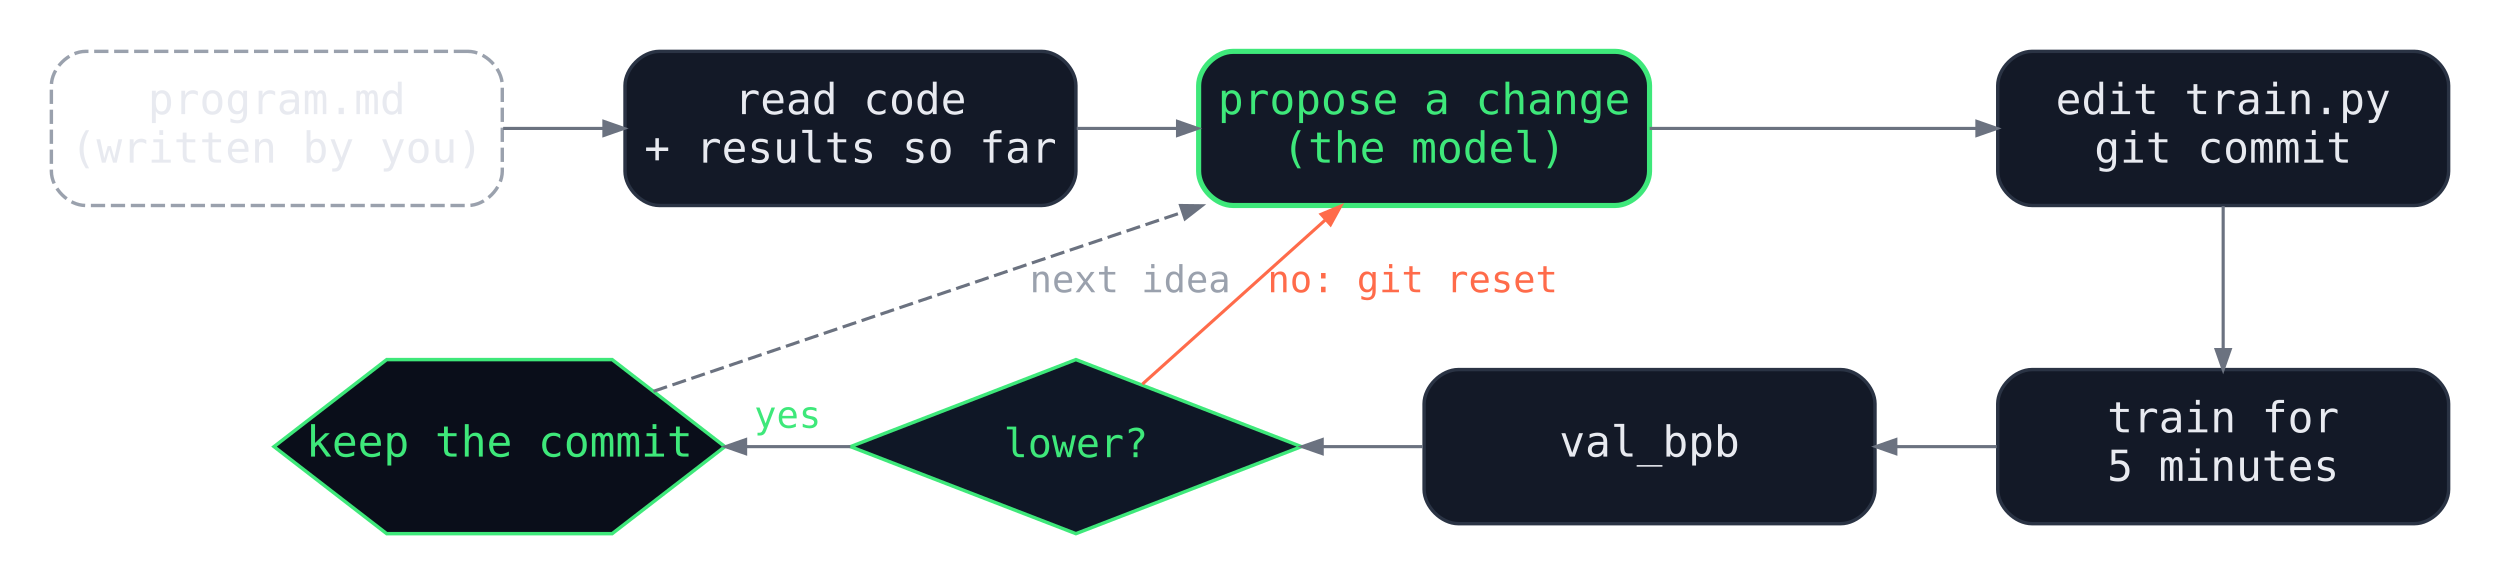
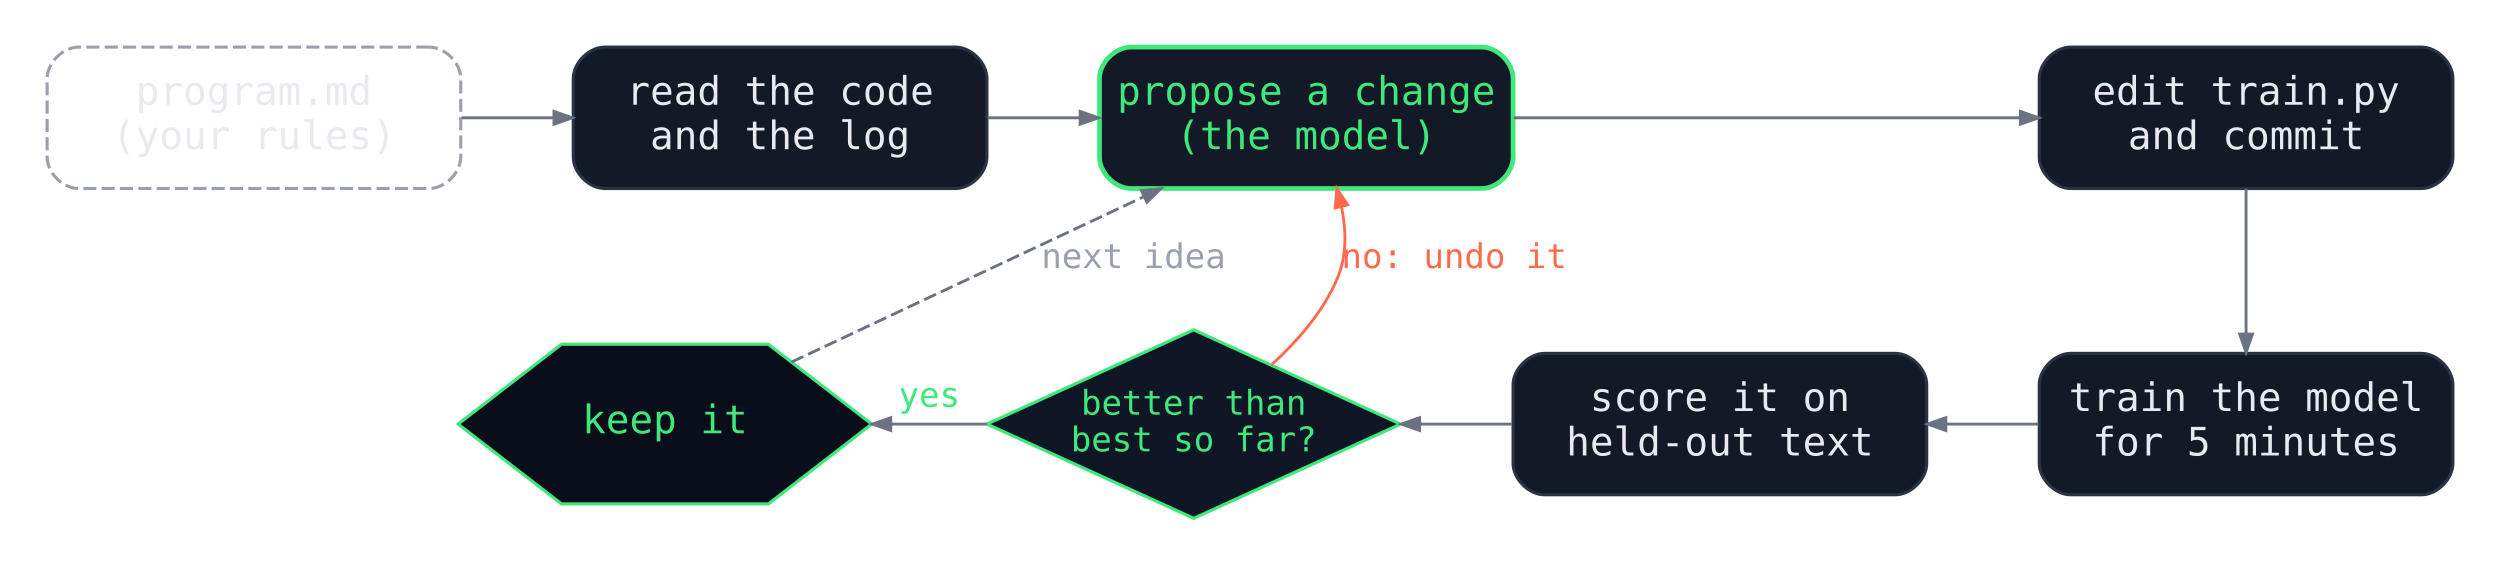
- <svg xmlns="http://www.w3.org/2000/svg" width="876pt" height="205pt" viewBox="0.00 0.00 876.00 205.00">
-   <g id="graph0" class="graph" transform="scale(1 1) rotate(0) translate(18 187)">
+ <svg xmlns="http://www.w3.org/2000/svg" width="955pt" height="216pt" viewBox="0.00 0.00 955.00 216.00">
+   <g id="graph0" class="graph" transform="scale(1 1) rotate(0) translate(18 198)">
    <g id="node1" class="node">
-       <path fill="none" stroke="#9aa1ad" stroke-width="1.2" stroke-dasharray="5,2" d="M146,-169C146,-169 12,-169 12,-169 6,-169 0,-163 0,-157 0,-157 0,-127 0,-127 0,-121 6,-115 12,-115 12,-115 146,-115 146,-115 152,-115 158,-121 158,-127 158,-127 158,-157 158,-157 158,-163 152,-169 146,-169" />
-       <text text-anchor="middle" x="79" y="-147" font-family="IBM Plex Mono, Menlo, DejaVu Sans Mono, monospace" font-size="15.00" fill="#e8eaf0">program.md</text>
-       <text text-anchor="middle" x="79" y="-130" font-family="IBM Plex Mono, Menlo, DejaVu Sans Mono, monospace" font-size="15.00" fill="#e8eaf0">(written by you)</text>
+       <path fill="none" stroke="#9aa1ad" stroke-width="1.2" stroke-dasharray="5,2" d="M146,-180C146,-180 12,-180 12,-180 6,-180 0,-174 0,-168 0,-168 0,-138 0,-138 0,-132 6,-126 12,-126 12,-126 146,-126 146,-126 152,-126 158,-132 158,-138 158,-138 158,-168 158,-168 158,-174 152,-180 146,-180" />
+       <text text-anchor="middle" x="79" y="-158" font-family="IBM Plex Mono, Menlo, DejaVu Sans Mono, monospace" font-size="15.00" fill="#e8eaf0">program.md</text>
+       <text text-anchor="middle" x="79" y="-141" font-family="IBM Plex Mono, Menlo, DejaVu Sans Mono, monospace" font-size="15.00" fill="#e8eaf0">(your rules)</text>
    </g>
    <g id="node2" class="node">
-       <path fill="#131927" stroke="#2a3344" stroke-width="1.2" d="M347,-169C347,-169 213,-169 213,-169 207,-169 201,-163 201,-157 201,-157 201,-127 201,-127 201,-121 207,-115 213,-115 213,-115 347,-115 347,-115 353,-115 359,-121 359,-127 359,-127 359,-157 359,-157 359,-163 353,-169 347,-169" />
-       <text text-anchor="middle" x="280" y="-147" font-family="IBM Plex Mono, Menlo, DejaVu Sans Mono, monospace" font-size="15.00" fill="#e8eaf0">read code</text>
-       <text text-anchor="middle" x="280" y="-130" font-family="IBM Plex Mono, Menlo, DejaVu Sans Mono, monospace" font-size="15.00" fill="#e8eaf0">+ results so far</text>
+       <path fill="#131927" stroke="#2a3344" stroke-width="1.2" d="M347,-180C347,-180 213,-180 213,-180 207,-180 201,-174 201,-168 201,-168 201,-138 201,-138 201,-132 207,-126 213,-126 213,-126 347,-126 347,-126 353,-126 359,-132 359,-138 359,-138 359,-168 359,-168 359,-174 353,-180 347,-180" />
+       <text text-anchor="middle" x="280" y="-158" font-family="IBM Plex Mono, Menlo, DejaVu Sans Mono, monospace" font-size="15.00" fill="#e8eaf0">read the code</text>
+       <text text-anchor="middle" x="280" y="-141" font-family="IBM Plex Mono, Menlo, DejaVu Sans Mono, monospace" font-size="15.00" fill="#e8eaf0">and the log</text>
    </g>
    <g id="edge1" class="edge">
-       <path fill="none" stroke="#6b7280" stroke-width="1.1" d="M158.3,-142C169.98,-142 181.66,-142 193.34,-142" />
-       <polygon fill="#6b7280" stroke="#6b7280" stroke-width="1.1" points="193.61,-144.45 200.61,-142 193.61,-139.55 193.61,-144.45" />
+       <path fill="none" stroke="#6b7280" stroke-width="1.1" d="M158.3,-153C169.98,-153 181.66,-153 193.34,-153" />
+       <polygon fill="#6b7280" stroke="#6b7280" stroke-width="1.1" points="193.61,-155.45 200.61,-153 193.61,-150.55 193.61,-155.45" />
    </g>
    <g id="node3" class="node">
-       <path fill="#131927" stroke="#3ee87a" stroke-width="1.8" d="M548,-169C548,-169 414,-169 414,-169 408,-169 402,-163 402,-157 402,-157 402,-127 402,-127 402,-121 408,-115 414,-115 414,-115 548,-115 548,-115 554,-115 560,-121 560,-127 560,-127 560,-157 560,-157 560,-163 554,-169 548,-169" />
-       <text text-anchor="middle" x="481" y="-147" font-family="IBM Plex Mono, Menlo, DejaVu Sans Mono, monospace" font-size="15.00" fill="#3ee87a">propose a change</text>
-       <text text-anchor="middle" x="481" y="-130" font-family="IBM Plex Mono, Menlo, DejaVu Sans Mono, monospace" font-size="15.00" fill="#3ee87a">(the model)</text>
+       <path fill="#131927" stroke="#3ee87a" stroke-width="1.8" d="M548,-180C548,-180 414,-180 414,-180 408,-180 402,-174 402,-168 402,-168 402,-138 402,-138 402,-132 408,-126 414,-126 414,-126 548,-126 548,-126 554,-126 560,-132 560,-138 560,-138 560,-168 560,-168 560,-174 554,-180 548,-180" />
+       <text text-anchor="middle" x="481" y="-158" font-family="IBM Plex Mono, Menlo, DejaVu Sans Mono, monospace" font-size="15.00" fill="#3ee87a">propose a change</text>
+       <text text-anchor="middle" x="481" y="-141" font-family="IBM Plex Mono, Menlo, DejaVu Sans Mono, monospace" font-size="15.00" fill="#3ee87a">(the model)</text>
    </g>
    <g id="edge2" class="edge">
-       <path fill="none" stroke="#6b7280" stroke-width="1.1" d="M359.3,-142C370.98,-142 382.66,-142 394.34,-142" />
-       <polygon fill="#6b7280" stroke="#6b7280" stroke-width="1.1" points="394.61,-144.45 401.61,-142 394.61,-139.55 394.61,-144.45" />
+       <path fill="none" stroke="#6b7280" stroke-width="1.1" d="M359.3,-153C370.98,-153 382.66,-153 394.34,-153" />
+       <polygon fill="#6b7280" stroke="#6b7280" stroke-width="1.1" points="394.61,-155.45 401.61,-153 394.61,-150.55 394.61,-155.45" />
    </g>
    <g id="node4" class="node">
-       <path fill="#131927" stroke="#2a3344" stroke-width="1.2" d="M828,-169C828,-169 694,-169 694,-169 688,-169 682,-163 682,-157 682,-157 682,-127 682,-127 682,-121 688,-115 694,-115 694,-115 828,-115 828,-115 834,-115 840,-121 840,-127 840,-127 840,-157 840,-157 840,-163 834,-169 828,-169" />
-       <text text-anchor="middle" x="761" y="-147" font-family="IBM Plex Mono, Menlo, DejaVu Sans Mono, monospace" font-size="15.00" fill="#e8eaf0">edit train.py</text>
-       <text text-anchor="middle" x="761" y="-130" font-family="IBM Plex Mono, Menlo, DejaVu Sans Mono, monospace" font-size="15.00" fill="#e8eaf0">git commit</text>
+       <path fill="#131927" stroke="#2a3344" stroke-width="1.2" d="M907,-180C907,-180 773,-180 773,-180 767,-180 761,-174 761,-168 761,-168 761,-138 761,-138 761,-132 767,-126 773,-126 773,-126 907,-126 907,-126 913,-126 919,-132 919,-138 919,-138 919,-168 919,-168 919,-174 913,-180 907,-180" />
+       <text text-anchor="middle" x="840" y="-158" font-family="IBM Plex Mono, Menlo, DejaVu Sans Mono, monospace" font-size="15.00" fill="#e8eaf0">edit train.py</text>
+       <text text-anchor="middle" x="840" y="-141" font-family="IBM Plex Mono, Menlo, DejaVu Sans Mono, monospace" font-size="15.00" fill="#e8eaf0">and commit</text>
    </g>
    <g id="edge3" class="edge">
-       <path fill="none" stroke="#6b7280" stroke-width="1.1" d="M560.02,-142C598.21,-142 636.39,-142 674.58,-142" />
-       <polygon fill="#6b7280" stroke="#6b7280" stroke-width="1.1" points="674.71,-144.45 681.71,-142 674.71,-139.55 674.71,-144.45" />
+       <path fill="none" stroke="#6b7280" stroke-width="1.1" d="M560.23,-153C624.73,-153 689.22,-153 753.72,-153" />
+       <polygon fill="#6b7280" stroke="#6b7280" stroke-width="1.1" points="753.77,-155.45 760.77,-153 753.77,-150.55 753.77,-155.45" />
    </g>
    <g id="node8" class="node">
-       <path fill="#131927" stroke="#2a3344" stroke-width="1.2" d="M828,-57.5C828,-57.5 694,-57.5 694,-57.5 688,-57.5 682,-51.5 682,-45.5 682,-45.5 682,-15.5 682,-15.5 682,-9.5 688,-3.5 694,-3.5 694,-3.5 828,-3.5 828,-3.5 834,-3.5 840,-9.5 840,-15.5 840,-15.5 840,-45.5 840,-45.5 840,-51.5 834,-57.5 828,-57.5" />
-       <text text-anchor="middle" x="761" y="-35.5" font-family="IBM Plex Mono, Menlo, DejaVu Sans Mono, monospace" font-size="15.00" fill="#e8eaf0">train for</text>
-       <text text-anchor="middle" x="761" y="-18.5" font-family="IBM Plex Mono, Menlo, DejaVu Sans Mono, monospace" font-size="15.00" fill="#e8eaf0">5 minutes</text>
+       <path fill="#131927" stroke="#2a3344" stroke-width="1.2" d="M907,-63C907,-63 773,-63 773,-63 767,-63 761,-57 761,-51 761,-51 761,-21 761,-21 761,-15 767,-9 773,-9 773,-9 907,-9 907,-9 913,-9 919,-15 919,-21 919,-21 919,-51 919,-51 919,-57 913,-63 907,-63" />
+       <text text-anchor="middle" x="840" y="-41" font-family="IBM Plex Mono, Menlo, DejaVu Sans Mono, monospace" font-size="15.00" fill="#e8eaf0">train the model</text>
+       <text text-anchor="middle" x="840" y="-24" font-family="IBM Plex Mono, Menlo, DejaVu Sans Mono, monospace" font-size="15.00" fill="#e8eaf0">for 5 minutes</text>
    </g>
    <g id="edge4" class="edge">
-       <path fill="none" stroke="#6b7280" stroke-width="1.1" d="M761,-114.77C761,-99.74 761,-80.72 761,-64.66" />
-       <polygon fill="#6b7280" stroke="#6b7280" stroke-width="1.1" points="763.45,-64.51 761,-57.51 758.55,-64.51 763.45,-64.51" />
+       <path fill="none" stroke="#6b7280" stroke-width="1.1" d="M840,-125.9C840,-109.55 840,-88.31 840,-70.69" />
+       <polygon fill="#6b7280" stroke="#6b7280" stroke-width="1.1" points="842.45,-70.39 840,-63.39 837.55,-70.39 842.45,-70.39" />
    </g>
    <g id="node5" class="node">
-       <polygon fill="#0a0e1a" stroke="#3ee87a" stroke-width="1.2" points="236,-30.5 196.5,-61 117.5,-61 78,-30.5 117.5,0 196.5,0 236,-30.5" />
-       <text text-anchor="middle" x="157" y="-27" font-family="IBM Plex Mono, Menlo, DejaVu Sans Mono, monospace" font-size="15.00" fill="#3ee87a">keep the commit</text>
+       <polygon fill="#0a0e1a" stroke="#3ee87a" stroke-width="1.2" points="315,-36 275.5,-66.5 196.5,-66.5 157,-36 196.5,-5.5 275.5,-5.5 315,-36" />
+       <text text-anchor="middle" x="236" y="-32.5" font-family="IBM Plex Mono, Menlo, DejaVu Sans Mono, monospace" font-size="15.00" fill="#3ee87a">keep it</text>
    </g>
    <g id="edge8" class="edge">
-       <path fill="none" stroke="#6b7280" stroke-width="1.1" stroke-dasharray="5,2" d="M210.99,-49.89C248.33,-62.59 299.17,-79.86 344,-95 360.89,-100.7 378.96,-106.79 396.26,-112.6" />
-       <polygon fill="#6b7280" stroke="#6b7280" stroke-width="1.1" points="395.68,-114.99 403.1,-114.9 397.24,-110.34 395.68,-114.99" />
-       <text text-anchor="middle" x="378" y="-84.6" font-family="IBM Plex Mono, Menlo, DejaVu Sans Mono, monospace" font-size="13.00" fill="#9aa1ad">next idea</text>
+       <path fill="none" stroke="#6b7280" stroke-width="1.1" stroke-dasharray="5,2" d="M284.34,-59.69C322.86,-77.77 377.07,-103.21 418.82,-122.81" />
+       <polygon fill="#6b7280" stroke="#6b7280" stroke-width="1.1" points="418.03,-125.15 425.41,-125.9 420.11,-120.71 418.03,-125.15" />
+       <text text-anchor="middle" x="415" y="-95.6" font-family="IBM Plex Mono, Menlo, DejaVu Sans Mono, monospace" font-size="13.00" fill="#9aa1ad">next idea</text>
    </g>
    <g id="node6" class="node">
-       <polygon fill="#0f1726" stroke="#3ee87a" stroke-width="1.2" points="359,-61 280,-30.5 359,0 438,-30.5 359,-61" />
-       <text text-anchor="middle" x="359" y="-26.8" font-family="IBM Plex Mono, Menlo, DejaVu Sans Mono, monospace" font-size="14.00" fill="#3ee87a">lower?</text>
+       <polygon fill="#0f1726" stroke="#3ee87a" stroke-width="1.2" points="438,-72 359,-36 438,0 517,-36 438,-72" />
+       <text text-anchor="middle" x="438" y="-39.6" font-family="IBM Plex Mono, Menlo, DejaVu Sans Mono, monospace" font-size="13.00" fill="#3ee87a">better than</text>
+       <text text-anchor="middle" x="438" y="-25.6" font-family="IBM Plex Mono, Menlo, DejaVu Sans Mono, monospace" font-size="13.00" fill="#3ee87a">best so far?</text>
    </g>
    <g id="edge9" class="edge">
-       <path fill="none" stroke="#ff6b4a" stroke-width="1.1" d="M382.28,-52.39C400.41,-68.67 425.88,-91.53 446.4,-109.95" />
-       <polygon fill="#ff6b4a" stroke="#ff6b4a" stroke-width="1.1" points="444.93,-111.92 451.78,-114.77 448.21,-108.27 444.93,-111.92" />
-       <text text-anchor="middle" x="477" y="-84.6" font-family="IBM Plex Mono, Menlo, DejaVu Sans Mono, monospace" font-size="13.00" fill="#ff6b4a">no: git reset</text>
+       <path fill="none" stroke="#ff6b4a" stroke-width="1.1" d="M467.75,-58.68C477.73,-67.74 487.68,-79.15 493,-92 496.5,-100.44 496.29,-109.98 494.47,-118.93" />
+       <polygon fill="#ff6b4a" stroke="#ff6b4a" stroke-width="1.1" points="492.04,-118.57 492.71,-125.95 496.79,-119.76 492.04,-118.57" />
+       <text text-anchor="middle" x="537.5" y="-95.6" font-family="IBM Plex Mono, Menlo, DejaVu Sans Mono, monospace" font-size="13.00" fill="#ff6b4a">no: undo it</text>
    </g>
    <g id="edge7" class="edge">
-       <path fill="none" stroke="#6b7280" stroke-width="1.1" d="M279.97,-30.5C267.97,-30.5 255.53,-30.5 243.37,-30.5" />
-       <polygon fill="#6b7280" stroke="#6b7280" stroke-width="1.1" points="243.26,-28.05 236.26,-30.5 243.26,-32.95 243.26,-28.05" />
-       <text text-anchor="middle" x="258" y="-37.1" font-family="IBM Plex Mono, Menlo, DejaVu Sans Mono, monospace" font-size="13.00" fill="#3ee87a">yes</text>
+       <path fill="none" stroke="#6b7280" stroke-width="1.1" d="M358.97,-36C346.97,-36 334.53,-36 322.37,-36" />
+       <polygon fill="#6b7280" stroke="#6b7280" stroke-width="1.1" points="322.26,-33.55 315.26,-36 322.26,-38.45 322.26,-33.55" />
+       <text text-anchor="middle" x="337" y="-42.6" font-family="IBM Plex Mono, Menlo, DejaVu Sans Mono, monospace" font-size="13.00" fill="#3ee87a">yes</text>
    </g>
    <g id="node7" class="node">
-       <path fill="#131927" stroke="#2a3344" stroke-width="1.2" d="M627,-57.5C627,-57.5 493,-57.5 493,-57.5 487,-57.5 481,-51.5 481,-45.5 481,-45.5 481,-15.5 481,-15.5 481,-9.5 487,-3.5 493,-3.5 493,-3.5 627,-3.5 627,-3.5 633,-3.5 639,-9.5 639,-15.5 639,-15.5 639,-45.5 639,-45.5 639,-51.5 633,-57.5 627,-57.5" />
-       <text text-anchor="middle" x="560" y="-27" font-family="IBM Plex Mono, Menlo, DejaVu Sans Mono, monospace" font-size="15.00" fill="#e8eaf0">val_bpb</text>
+       <path fill="#131927" stroke="#2a3344" stroke-width="1.2" d="M706,-63C706,-63 572,-63 572,-63 566,-63 560,-57 560,-51 560,-51 560,-21 560,-21 560,-15 566,-9 572,-9 572,-9 706,-9 706,-9 712,-9 718,-15 718,-21 718,-21 718,-51 718,-51 718,-57 712,-63 706,-63" />
+       <text text-anchor="middle" x="639" y="-41" font-family="IBM Plex Mono, Menlo, DejaVu Sans Mono, monospace" font-size="15.00" fill="#e8eaf0">score it on</text>
+       <text text-anchor="middle" x="639" y="-24" font-family="IBM Plex Mono, Menlo, DejaVu Sans Mono, monospace" font-size="15.00" fill="#e8eaf0">held-out text</text>
    </g>
    <g id="edge6" class="edge">
-       <path fill="none" stroke="#6b7280" stroke-width="1.1" d="M480.61,-30.5C468.93,-30.5 457.25,-30.5 445.57,-30.5" />
-       <polygon fill="#6b7280" stroke="#6b7280" stroke-width="1.1" points="445.3,-28.05 438.3,-30.5 445.3,-32.95 445.3,-28.05" />
+       <path fill="none" stroke="#6b7280" stroke-width="1.1" d="M559.61,-36C547.93,-36 536.25,-36 524.57,-36" />
+       <polygon fill="#6b7280" stroke="#6b7280" stroke-width="1.1" points="524.3,-33.55 517.3,-36 524.3,-38.45 524.3,-33.55" />
    </g>
    <g id="edge5" class="edge">
-       <path fill="none" stroke="#6b7280" stroke-width="1.1" d="M681.61,-30.5C669.93,-30.5 658.25,-30.5 646.57,-30.5" />
-       <polygon fill="#6b7280" stroke="#6b7280" stroke-width="1.1" points="646.3,-28.05 639.3,-30.5 646.3,-32.95 646.3,-28.05" />
+       <path fill="none" stroke="#6b7280" stroke-width="1.1" d="M760.61,-36C748.93,-36 737.25,-36 725.57,-36" />
+       <polygon fill="#6b7280" stroke="#6b7280" stroke-width="1.1" points="725.3,-33.55 718.3,-36 725.3,-38.45 725.3,-33.55" />
    </g>
  </g>
</svg>
